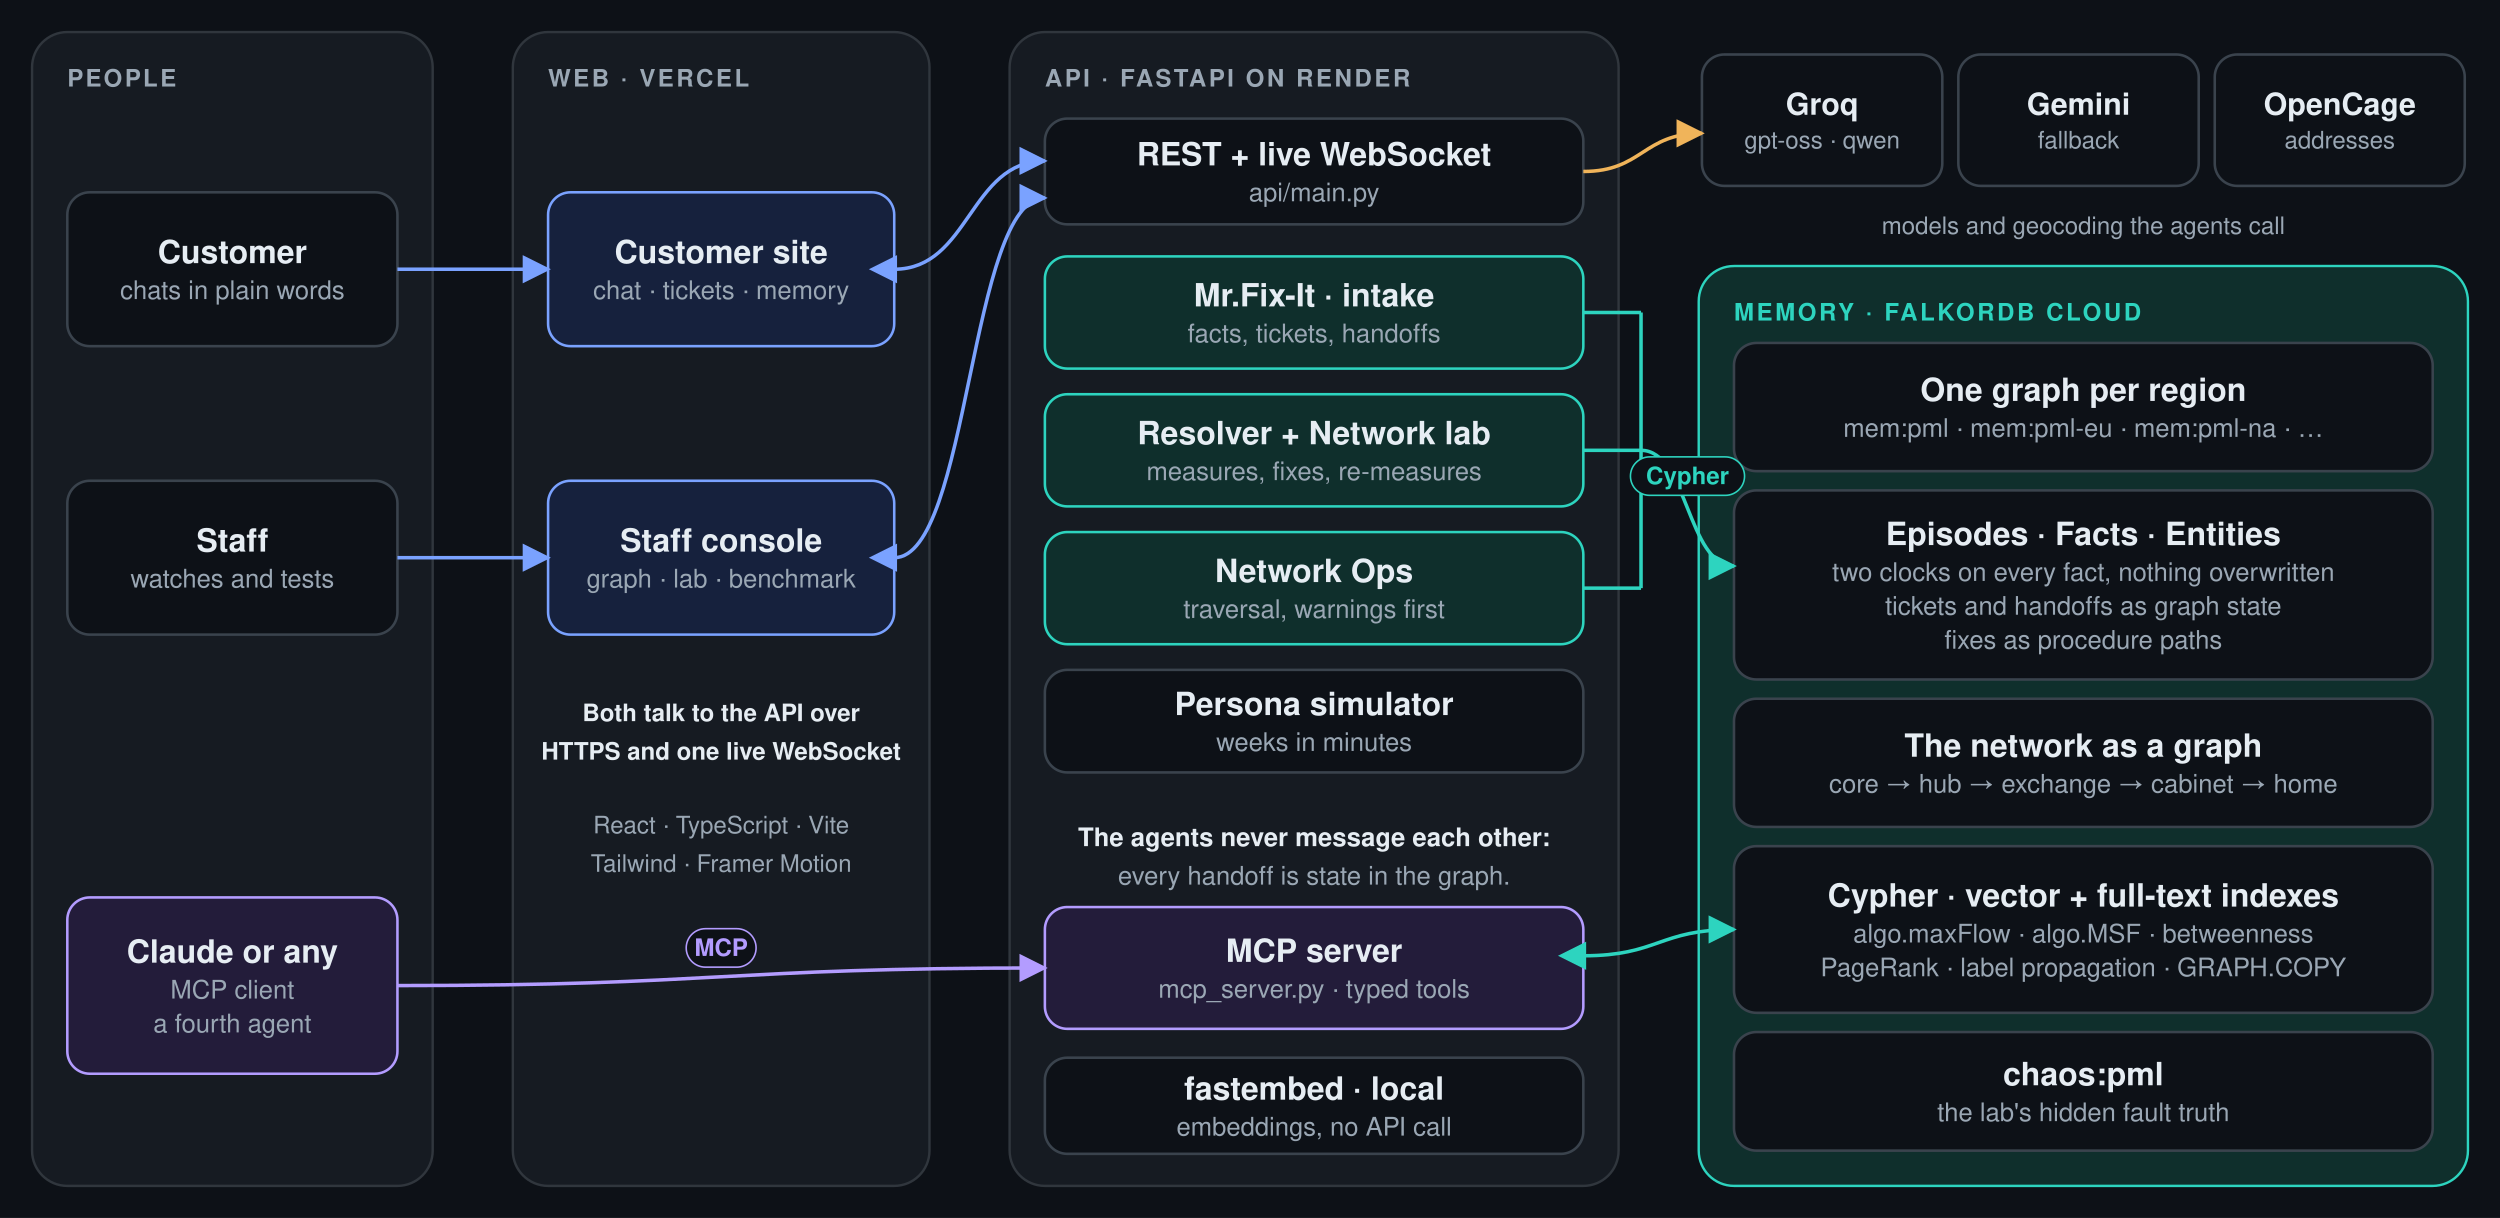
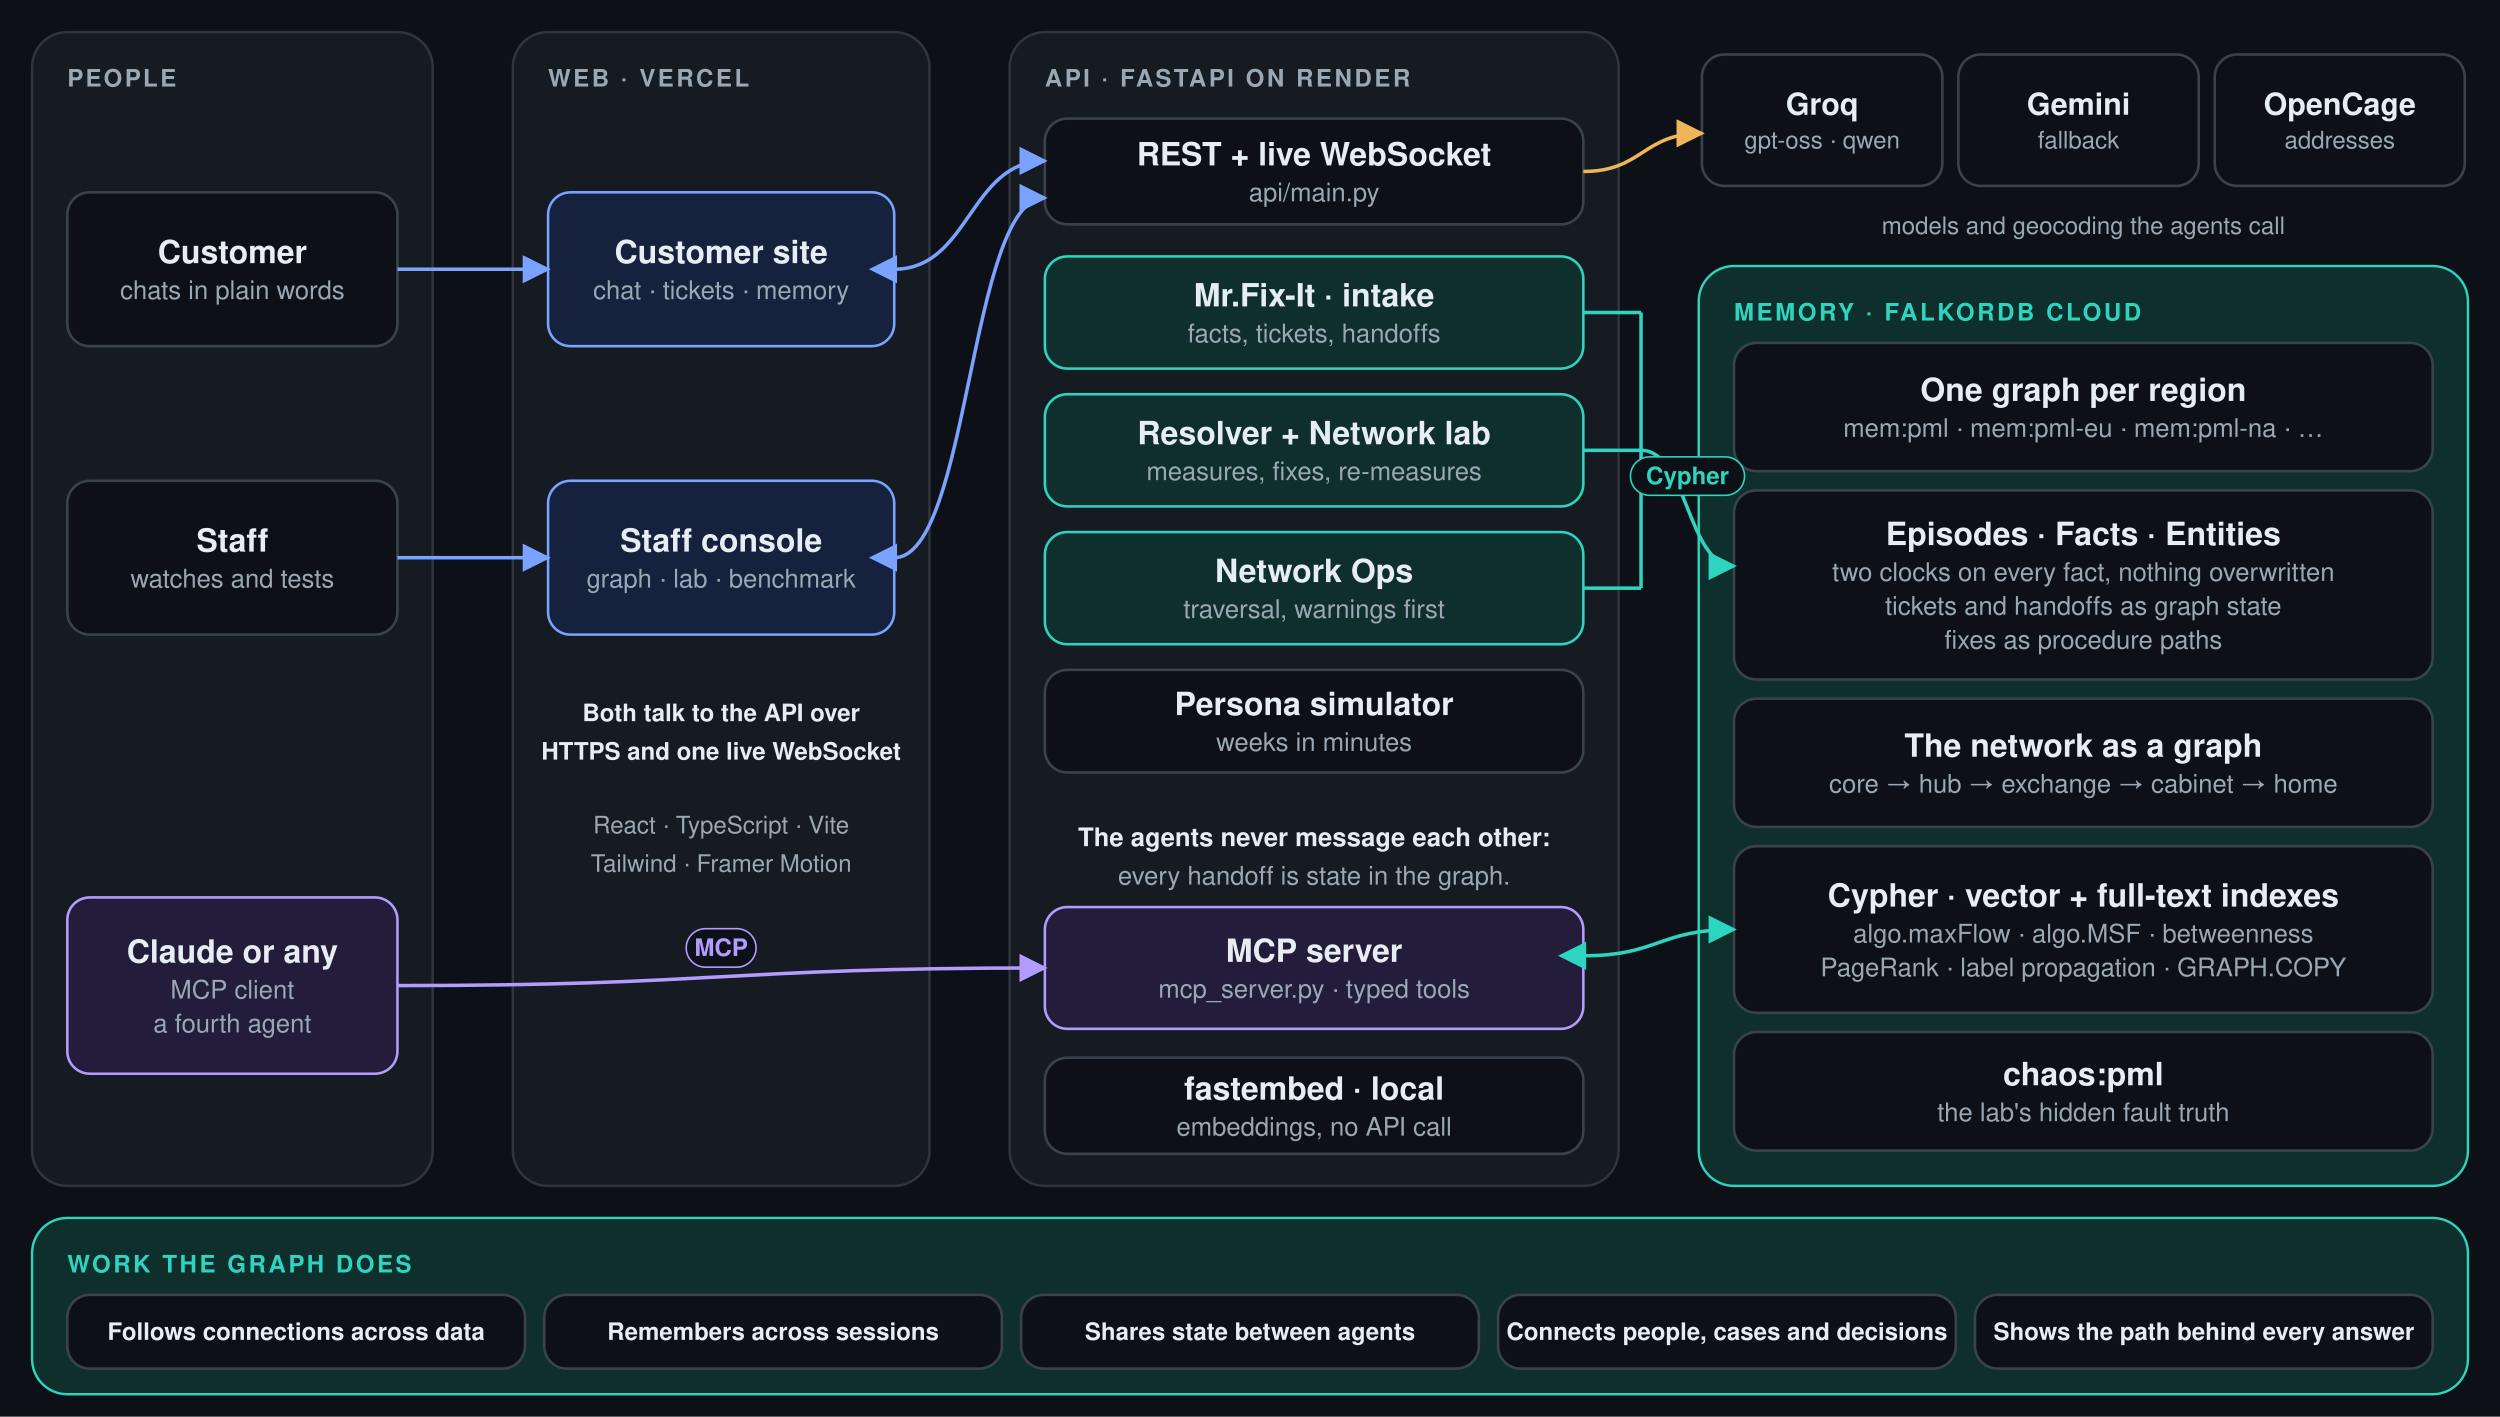
- <svg xmlns="http://www.w3.org/2000/svg" width="1560" height="760" viewBox="0 0 1560 760" font-family="Segoe UI, -apple-system, Helvetica, Arial, sans-serif">
+ <svg xmlns="http://www.w3.org/2000/svg" width="1560" height="884" viewBox="0 0 1560 884" font-family="Segoe UI, -apple-system, Helvetica, Arial, sans-serif">
  <defs>
    <marker id="a-line" viewBox="0 0 10 10" refX="9" refY="5" markerWidth="8" markerHeight="8" orient="auto-start-reverse">
      <path d="M0,0 L10,5 L0,10 z" fill="#6e7c8a" />
    </marker>
    <marker id="s-line" viewBox="0 0 10 10" refX="1" refY="5" markerWidth="8" markerHeight="8" orient="auto-start-reverse">
      <path d="M0,0 L10,5 L0,10 z" fill="#6e7c8a" />
    </marker>
    <marker id="a-teal" viewBox="0 0 10 10" refX="9" refY="5" markerWidth="8" markerHeight="8" orient="auto-start-reverse">
      <path d="M0,0 L10,5 L0,10 z" fill="#2dd4bf" />
    </marker>
    <marker id="s-teal" viewBox="0 0 10 10" refX="1" refY="5" markerWidth="8" markerHeight="8" orient="auto-start-reverse">
      <path d="M0,0 L10,5 L0,10 z" fill="#2dd4bf" />
    </marker>
    <marker id="a-amber" viewBox="0 0 10 10" refX="9" refY="5" markerWidth="8" markerHeight="8" orient="auto-start-reverse">
      <path d="M0,0 L10,5 L0,10 z" fill="#f0b45a" />
    </marker>
    <marker id="s-amber" viewBox="0 0 10 10" refX="1" refY="5" markerWidth="8" markerHeight="8" orient="auto-start-reverse">
      <path d="M0,0 L10,5 L0,10 z" fill="#f0b45a" />
    </marker>
    <marker id="a-blue" viewBox="0 0 10 10" refX="9" refY="5" markerWidth="8" markerHeight="8" orient="auto-start-reverse">
      <path d="M0,0 L10,5 L0,10 z" fill="#7aa2ff" />
    </marker>
    <marker id="s-blue" viewBox="0 0 10 10" refX="1" refY="5" markerWidth="8" markerHeight="8" orient="auto-start-reverse">
      <path d="M0,0 L10,5 L0,10 z" fill="#7aa2ff" />
    </marker>
    <marker id="a-violet" viewBox="0 0 10 10" refX="9" refY="5" markerWidth="8" markerHeight="8" orient="auto-start-reverse">
      <path d="M0,0 L10,5 L0,10 z" fill="#b39cff" />
    </marker>
    <marker id="s-violet" viewBox="0 0 10 10" refX="1" refY="5" markerWidth="8" markerHeight="8" orient="auto-start-reverse">
      <path d="M0,0 L10,5 L0,10 z" fill="#b39cff" />
    </marker>
  </defs>
-   <rect width="1560" height="760" fill="#0d1117" />
+   <rect width="1560" height="884" fill="#0d1117" />
  <rect x="20" y="20" width="250" height="720" rx="22" fill="#161b22" stroke="#30363d" stroke-width="1.5" />
  <text x="42" y="54" font-size="15" font-weight="700" letter-spacing="1.6" fill="#9aa7b4">PEOPLE</text>
  <rect x="42" y="120" width="206" height="96" rx="14" fill="#0d1117" stroke="#3a434d" stroke-width="1.6" />
  <text x="145.0" y="164.2" text-anchor="middle" font-size="20" font-weight="650" fill="#e6edf3">Customer</text>
  <text x="145.0" y="186.6" text-anchor="middle" font-size="16" font-weight="400" fill="#9aa7b4">chats in plain words</text>
  <rect x="42" y="300" width="206" height="96" rx="14" fill="#0d1117" stroke="#3a434d" stroke-width="1.6" />
  <text x="145.0" y="344.2" text-anchor="middle" font-size="20" font-weight="650" fill="#e6edf3">Staff</text>
  <text x="145.0" y="366.6" text-anchor="middle" font-size="16" font-weight="400" fill="#9aa7b4">watches and tests</text>
  <rect x="42" y="560" width="206" height="110" rx="14" fill="#231c3a" stroke="#b39cff" stroke-width="1.6" />
  <text x="145.0" y="600.7" text-anchor="middle" font-size="20" font-weight="650" fill="#e6edf3">Claude or any</text>
  <text x="145.0" y="623.1" text-anchor="middle" font-size="16" font-weight="400" fill="#9aa7b4">MCP client</text>
  <text x="145.0" y="644.2" text-anchor="middle" font-size="16" font-weight="400" fill="#9aa7b4">a fourth agent</text>
  <rect x="320" y="20" width="260" height="720" rx="22" fill="#161b22" stroke="#30363d" stroke-width="1.5" />
  <text x="342" y="54" font-size="15" font-weight="700" letter-spacing="1.6" fill="#9aa7b4">WEB · VERCEL</text>
  <rect x="342" y="120" width="216" height="96" rx="14" fill="#16213d" stroke="#7aa2ff" stroke-width="1.6" />
  <text x="450.0" y="164.2" text-anchor="middle" font-size="20" font-weight="650" fill="#e6edf3">Customer site</text>
  <text x="450.0" y="186.6" text-anchor="middle" font-size="16" font-weight="400" fill="#9aa7b4">chat · tickets · memory</text>
  <rect x="342" y="300" width="216" height="96" rx="14" fill="#16213d" stroke="#7aa2ff" stroke-width="1.6" />
  <text x="450.0" y="344.2" text-anchor="middle" font-size="20" font-weight="650" fill="#e6edf3">Staff console</text>
  <text x="450.0" y="366.6" text-anchor="middle" font-size="16" font-weight="400" fill="#9aa7b4">graph · lab · benchmark</text>
  <text x="450" y="450" text-anchor="middle" font-size="15" font-weight="600" fill="#e6edf3">Both talk to the API over</text>
  <text x="450" y="474" text-anchor="middle" font-size="15" font-weight="600" fill="#e6edf3">HTTPS and one live WebSocket</text>
  <text x="450" y="520" text-anchor="middle" font-size="15" font-weight="400" fill="#9aa7b4">React · TypeScript · Vite</text>
  <text x="450" y="544" text-anchor="middle" font-size="15" font-weight="400" fill="#9aa7b4">Tailwind · Framer Motion</text>
  <rect x="630" y="20" width="380" height="720" rx="22" fill="#161b22" stroke="#30363d" stroke-width="1.5" />
  <text x="652" y="54" font-size="15" font-weight="700" letter-spacing="1.6" fill="#9aa7b4">API · FASTAPI ON RENDER</text>
  <rect x="652" y="74" width="336" height="66" rx="14" fill="#0d1117" stroke="#3a434d" stroke-width="1.6" />
  <text x="820.0" y="103.2" text-anchor="middle" font-size="20" font-weight="650" fill="#e6edf3">REST + live WebSocket</text>
  <text x="820.0" y="125.6" text-anchor="middle" font-size="16" font-weight="400" fill="#9aa7b4">api/main.py</text>
  <rect x="652" y="160" width="336" height="70" rx="14" fill="#0f2f2c" stroke="#2dd4bf" stroke-width="1.6" />
  <text x="820.0" y="191.2" text-anchor="middle" font-size="20" font-weight="650" fill="#e6edf3">Mr.Fix-It · intake</text>
  <text x="820.0" y="213.6" text-anchor="middle" font-size="16" font-weight="400" fill="#9aa7b4">facts, tickets, handoffs</text>
  <rect x="652" y="246" width="336" height="70" rx="14" fill="#0f2f2c" stroke="#2dd4bf" stroke-width="1.6" />
  <text x="820.0" y="277.2" text-anchor="middle" font-size="20" font-weight="650" fill="#e6edf3">Resolver + Network lab</text>
  <text x="820.0" y="299.6" text-anchor="middle" font-size="16" font-weight="400" fill="#9aa7b4">measures, fixes, re-measures</text>
  <rect x="652" y="332" width="336" height="70" rx="14" fill="#0f2f2c" stroke="#2dd4bf" stroke-width="1.6" />
  <text x="820.0" y="363.2" text-anchor="middle" font-size="20" font-weight="650" fill="#e6edf3">Network Ops</text>
  <text x="820.0" y="385.6" text-anchor="middle" font-size="16" font-weight="400" fill="#9aa7b4">traversal, warnings first</text>
  <rect x="652" y="418" width="336" height="64" rx="14" fill="#0d1117" stroke="#3a434d" stroke-width="1.6" />
  <text x="820.0" y="446.2" text-anchor="middle" font-size="20" font-weight="650" fill="#e6edf3">Persona simulator</text>
  <text x="820.0" y="468.6" text-anchor="middle" font-size="16" font-weight="400" fill="#9aa7b4">weeks in minutes</text>
  <rect x="652" y="566" width="336" height="76" rx="14" fill="#231c3a" stroke="#b39cff" stroke-width="1.6" />
  <text x="820.0" y="600.2" text-anchor="middle" font-size="20" font-weight="650" fill="#e6edf3">MCP server</text>
  <text x="820.0" y="622.6" text-anchor="middle" font-size="16" font-weight="400" fill="#9aa7b4">mcp_server.py · typed tools</text>
  <rect x="652" y="660" width="336" height="60" rx="14" fill="#0d1117" stroke="#3a434d" stroke-width="1.6" />
  <text x="820.0" y="686.2" text-anchor="middle" font-size="20" font-weight="650" fill="#e6edf3">fastembed · local</text>
  <text x="820.0" y="708.6" text-anchor="middle" font-size="16" font-weight="400" fill="#9aa7b4">embeddings, no API call</text>
  <rect x="1062" y="34" width="150" height="82" rx="14" fill="#0d1117" stroke="#3a434d" stroke-width="1.6" />
  <text x="1137.0" y="71.6" text-anchor="middle" font-size="19" font-weight="650" fill="#e6edf3">Groq</text>
  <text x="1137.0" y="92.6" text-anchor="middle" font-size="15" font-weight="400" fill="#9aa7b4">gpt-oss · qwen</text>
  <rect x="1222" y="34" width="150" height="82" rx="14" fill="#0d1117" stroke="#3a434d" stroke-width="1.6" />
  <text x="1297.0" y="71.6" text-anchor="middle" font-size="19" font-weight="650" fill="#e6edf3">Gemini</text>
  <text x="1297.0" y="92.6" text-anchor="middle" font-size="15" font-weight="400" fill="#9aa7b4">fallback</text>
  <rect x="1382" y="34" width="156" height="82" rx="14" fill="#0d1117" stroke="#3a434d" stroke-width="1.6" />
  <text x="1460.0" y="71.6" text-anchor="middle" font-size="19" font-weight="650" fill="#e6edf3">OpenCage</text>
  <text x="1460.0" y="92.6" text-anchor="middle" font-size="15" font-weight="400" fill="#9aa7b4">addresses</text>
  <text x="1300" y="146" text-anchor="middle" font-size="15" font-weight="400" fill="#9aa7b4">models and geocoding the agents call</text>
  <rect x="1060" y="166" width="480" height="574" rx="22" fill="#0f2f2c" stroke="#2dd4bf" stroke-width="1.5" />
  <text x="1082" y="200" font-size="15" font-weight="700" letter-spacing="1.6" fill="#2dd4bf">MEMORY · FALKORDB CLOUD</text>
  <rect x="1082" y="214" width="436" height="80" rx="14" fill="#0d1117" stroke="#3a434d" stroke-width="1.6" />
  <text x="1300.0" y="250.2" text-anchor="middle" font-size="20" font-weight="650" fill="#e6edf3">One graph per region</text>
  <text x="1300.0" y="272.6" text-anchor="middle" font-size="16" font-weight="400" fill="#9aa7b4">mem:pml · mem:pml-eu · mem:pml-na · …</text>
  <rect x="1082" y="306" width="436" height="118" rx="14" fill="#0d1117" stroke="#3a434d" stroke-width="1.6" />
  <text x="1300.0" y="340.1" text-anchor="middle" font-size="20" font-weight="650" fill="#e6edf3">Episodes · Facts · Entities</text>
  <text x="1300.0" y="362.5" text-anchor="middle" font-size="16" font-weight="400" fill="#9aa7b4">two clocks on every fact, nothing overwritten</text>
  <text x="1300.0" y="383.6" text-anchor="middle" font-size="16" font-weight="400" fill="#9aa7b4">tickets and handoffs as graph state</text>
  <text x="1300.0" y="404.8" text-anchor="middle" font-size="16" font-weight="400" fill="#9aa7b4">fixes as procedure paths</text>
  <rect x="1082" y="436" width="436" height="80" rx="14" fill="#0d1117" stroke="#3a434d" stroke-width="1.6" />
  <text x="1300.0" y="472.2" text-anchor="middle" font-size="20" font-weight="650" fill="#e6edf3">The network as a graph</text>
  <text x="1300.0" y="494.6" text-anchor="middle" font-size="16" font-weight="400" fill="#9aa7b4">core → hub → exchange → cabinet → home</text>
  <rect x="1082" y="528" width="436" height="104" rx="14" fill="#0d1117" stroke="#3a434d" stroke-width="1.6" />
  <text x="1300.0" y="565.7" text-anchor="middle" font-size="20" font-weight="650" fill="#e6edf3">Cypher · vector + full-text indexes</text>
  <text x="1300.0" y="588.1" text-anchor="middle" font-size="16" font-weight="400" fill="#9aa7b4">algo.maxFlow · algo.MSF · betweenness</text>
  <text x="1300.0" y="609.2" text-anchor="middle" font-size="16" font-weight="400" fill="#9aa7b4">PageRank · label propagation · GRAPH.COPY</text>
  <rect x="1082" y="644" width="436" height="74" rx="14" fill="#0d1117" stroke="#3a434d" stroke-width="1.6" />
  <text x="1300.0" y="677.2" text-anchor="middle" font-size="20" font-weight="650" fill="#e6edf3">chaos:pml</text>
  <text x="1300.0" y="699.6" text-anchor="middle" font-size="16" font-weight="400" fill="#9aa7b4">the lab's hidden fault truth</text>
  <path d="M248,168.0 C295.0,168.0 295.0,168.0 342,168.0" fill="none" stroke="#7aa2ff" stroke-width="2.2" marker-end="url(#a-blue)" />
  <path d="M248,348.0 C295.0,348.0 295.0,348.0 342,348.0" fill="none" stroke="#7aa2ff" stroke-width="2.2" marker-end="url(#a-blue)" />
  <path d="M558,168.0 C605.0,168.0 605.0,100.4 652,100.4" fill="none" stroke="#7aa2ff" stroke-width="2.2" marker-end="url(#a-blue)" marker-start="url(#s-blue)" />
  <path d="M558,348.0 C605.0,348.0 605.0,123.5 652,123.5" fill="none" stroke="#7aa2ff" stroke-width="2.2" marker-end="url(#a-blue)" marker-start="url(#s-blue)" />
  <path d="M248,615.0 C450.0,615.0 450.0,604.0 652,604.0" fill="none" stroke="#b39cff" stroke-width="2.2" marker-end="url(#a-violet)" />
  <rect x="428.2" y="579.5" width="43.6" height="24" rx="12" fill="#0d1117" stroke="#b39cff" stroke-width="1" />
  <text x="450.0" y="596.5" text-anchor="middle" font-size="15" font-weight="600" fill="#b39cff">MCP</text>
  <path d="M988,107.0 C1025.0,107.0 1025.0,83.2 1062,83.2" fill="none" stroke="#f0b45a" stroke-width="2.2" marker-end="url(#a-amber)" />
  <path d="M988,195.0 H1024" fill="none" stroke="#2dd4bf" stroke-width="2.2" />
  <path d="M988,281.0 H1024" fill="none" stroke="#2dd4bf" stroke-width="2.2" />
  <path d="M988,367.0 H1024" fill="none" stroke="#2dd4bf" stroke-width="2.2" />
  <path d="M1024,195.0 V367.0" fill="none" stroke="#2dd4bf" stroke-width="2.2" />
  <path d="M1024,281.0 C1053.0,281.0 1053.0,353.2 1082,353.2" fill="none" stroke="#2dd4bf" stroke-width="2.2" marker-end="url(#a-teal)" />
  <rect x="1017.4" y="285.1" width="71.2" height="24" rx="12" fill="#0d1117" stroke="#2dd4bf" stroke-width="1" />
  <text x="1053.0" y="302.1" text-anchor="middle" font-size="15" font-weight="600" fill="#2dd4bf">Cypher</text>
  <path d="M988,596.4 C1035.0,596.4 1035.0,580.0 1082,580.0" fill="none" stroke="#2dd4bf" stroke-width="2.2" marker-end="url(#a-teal)" marker-start="url(#s-teal)" />
  <text x="820" y="528" text-anchor="middle" font-size="16" font-weight="600" fill="#e6edf3">The agents never message each other:</text>
  <text x="820" y="552" text-anchor="middle" font-size="16" font-weight="400" fill="#9aa7b4">every handoff is state in the graph.</text>
+   <rect x="20" y="760" width="1520" height="110" rx="22" fill="#0f2f2c" stroke="#2dd4bf" stroke-width="1.5" />
+   <text x="42" y="794" font-size="15" font-weight="700" letter-spacing="1.6" fill="#2dd4bf">WORK THE GRAPH DOES</text>
+   <rect x="42" y="808" width="285.6" height="46" rx="14" fill="#0d1117" stroke="#3a434d" stroke-width="1.6" />
+   <text x="184.8" y="836.1" text-anchor="middle" font-size="15" font-weight="650" fill="#e6edf3">Follows connections across data</text>
+   <rect x="339.6" y="808" width="285.6" height="46" rx="14" fill="#0d1117" stroke="#3a434d" stroke-width="1.6" />
+   <text x="482.4" y="836.1" text-anchor="middle" font-size="15" font-weight="650" fill="#e6edf3">Remembers across sessions</text>
+   <rect x="637.2" y="808" width="285.6" height="46" rx="14" fill="#0d1117" stroke="#3a434d" stroke-width="1.6" />
+   <text x="780.0" y="836.1" text-anchor="middle" font-size="15" font-weight="650" fill="#e6edf3">Shares state between agents</text>
+   <rect x="934.8" y="808" width="285.6" height="46" rx="14" fill="#0d1117" stroke="#3a434d" stroke-width="1.6" />
+   <text x="1077.6" y="836.1" text-anchor="middle" font-size="15" font-weight="650" fill="#e6edf3">Connects people, cases and decisions</text>
+   <rect x="1232.4" y="808" width="285.6" height="46" rx="14" fill="#0d1117" stroke="#3a434d" stroke-width="1.6" />
+   <text x="1375.2" y="836.1" text-anchor="middle" font-size="15" font-weight="650" fill="#e6edf3">Shows the path behind every answer</text>
</svg>
